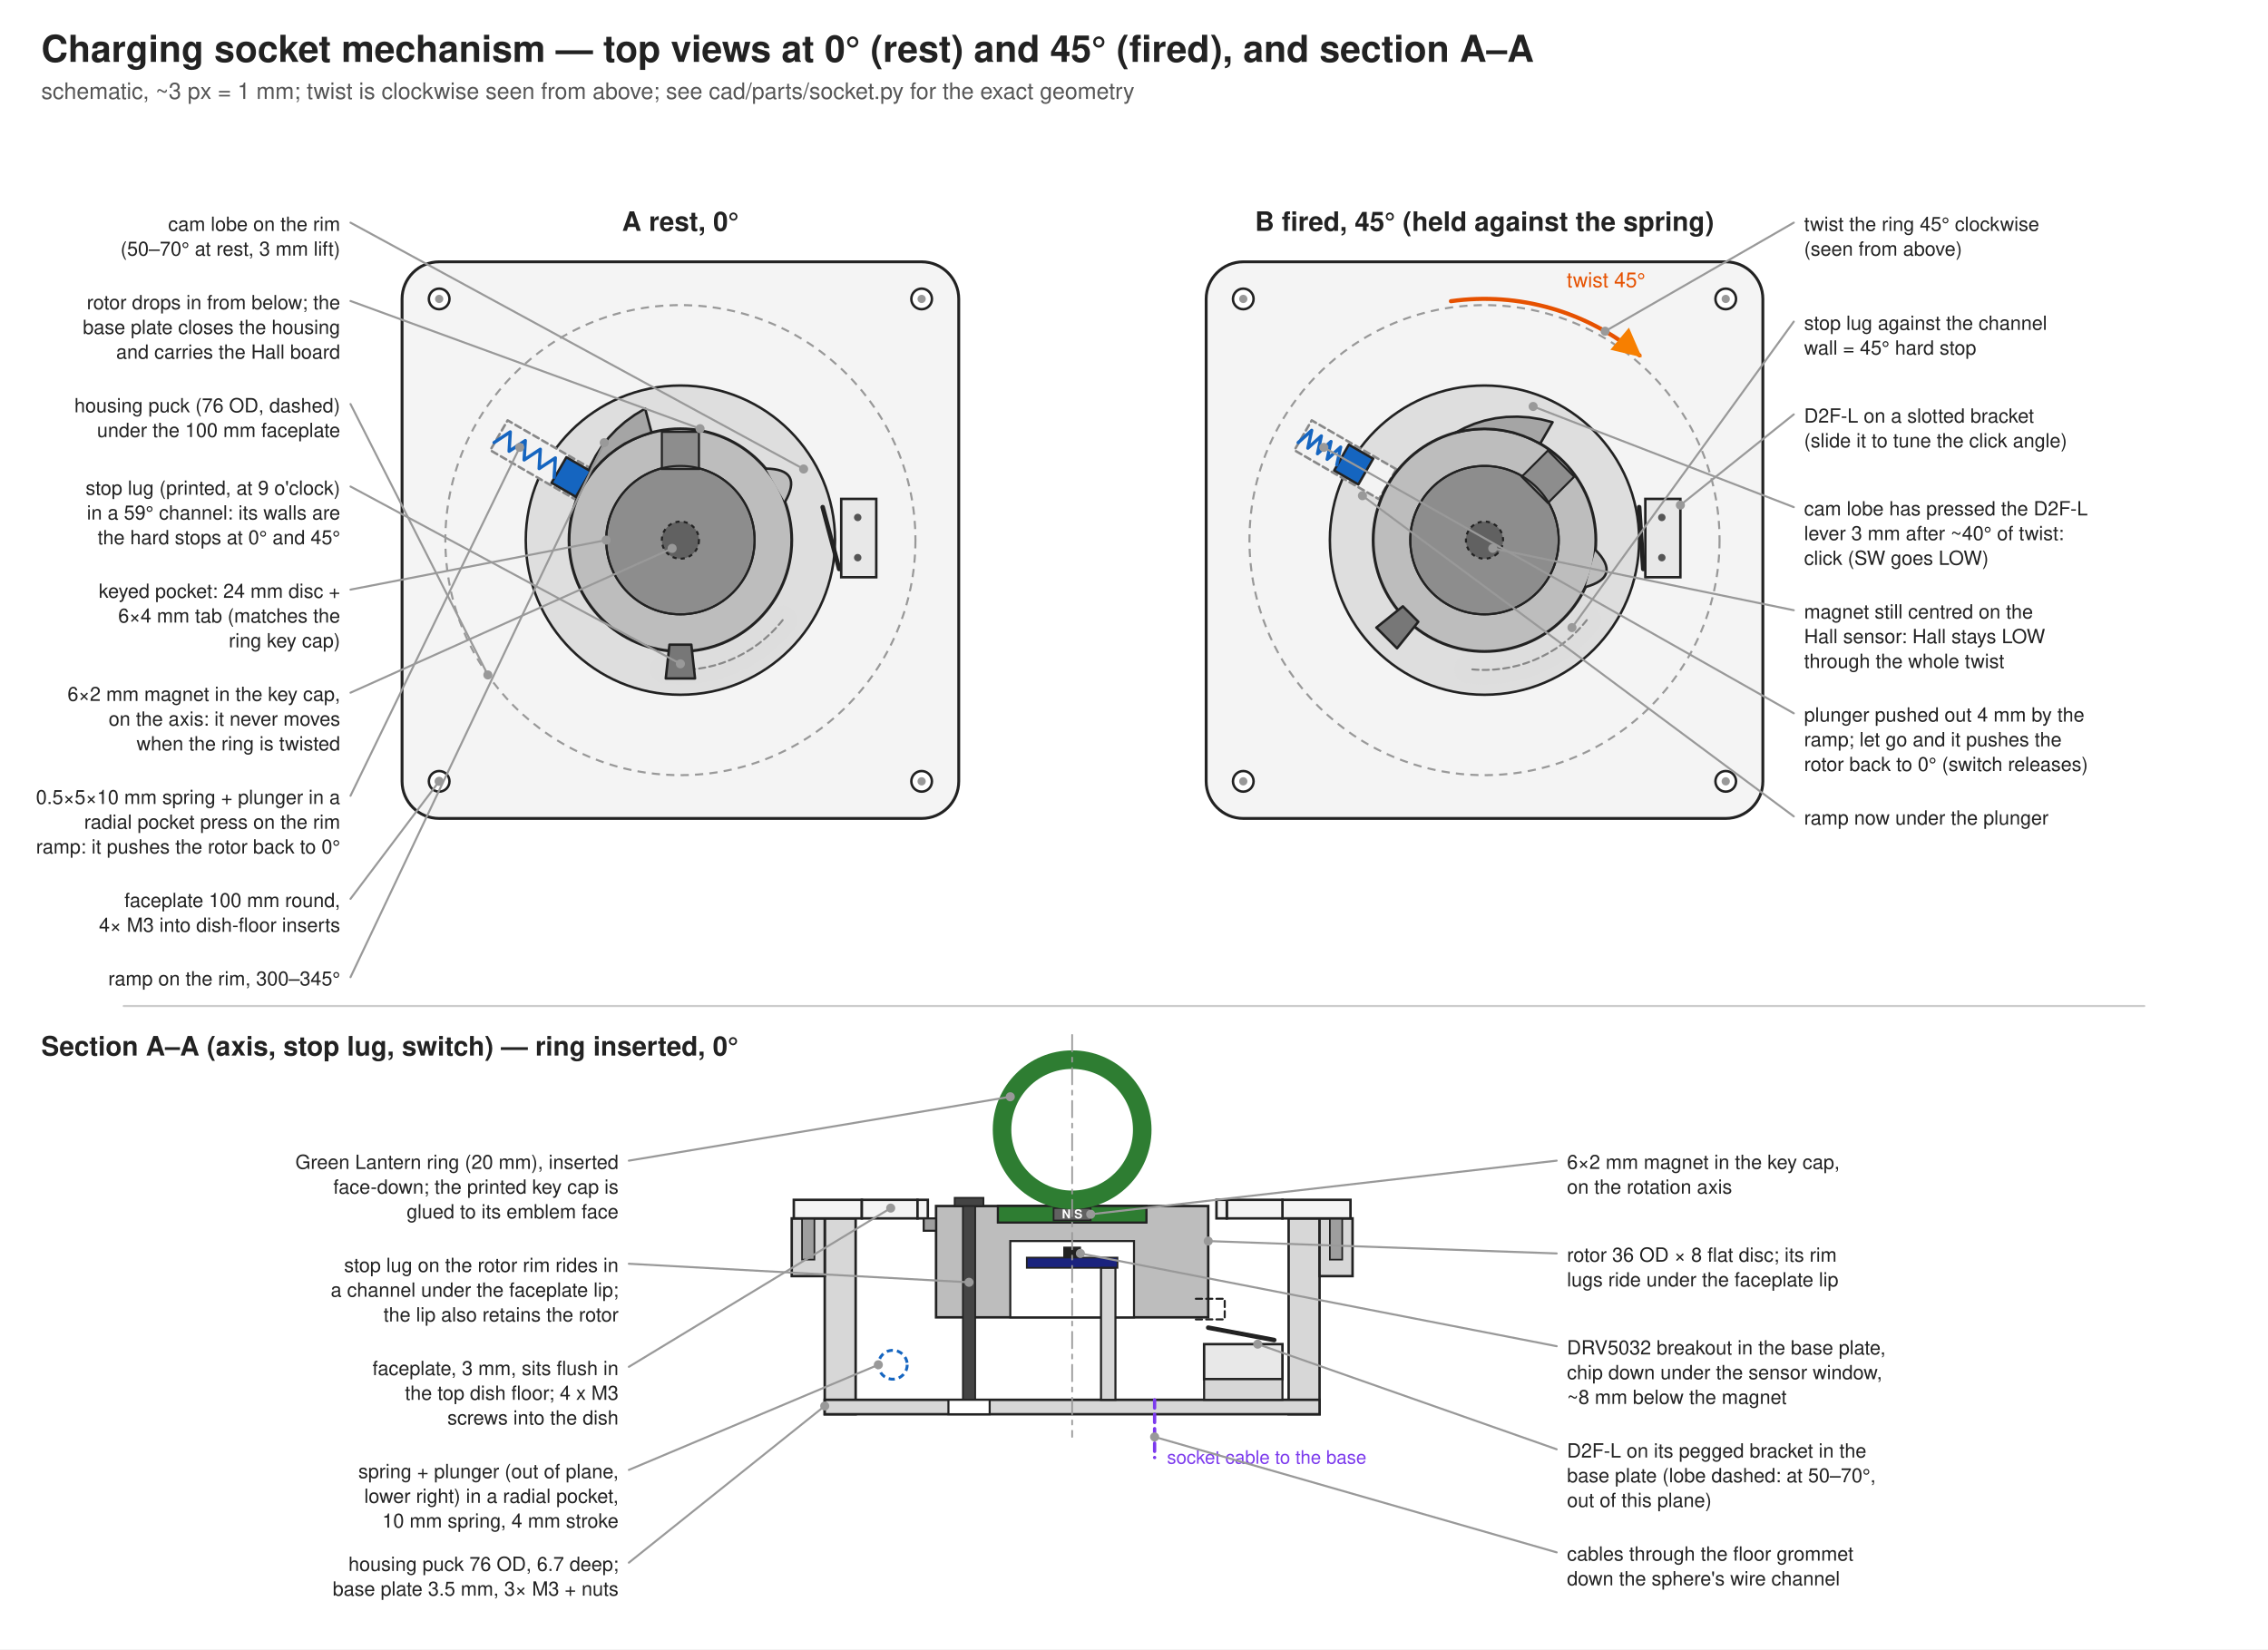
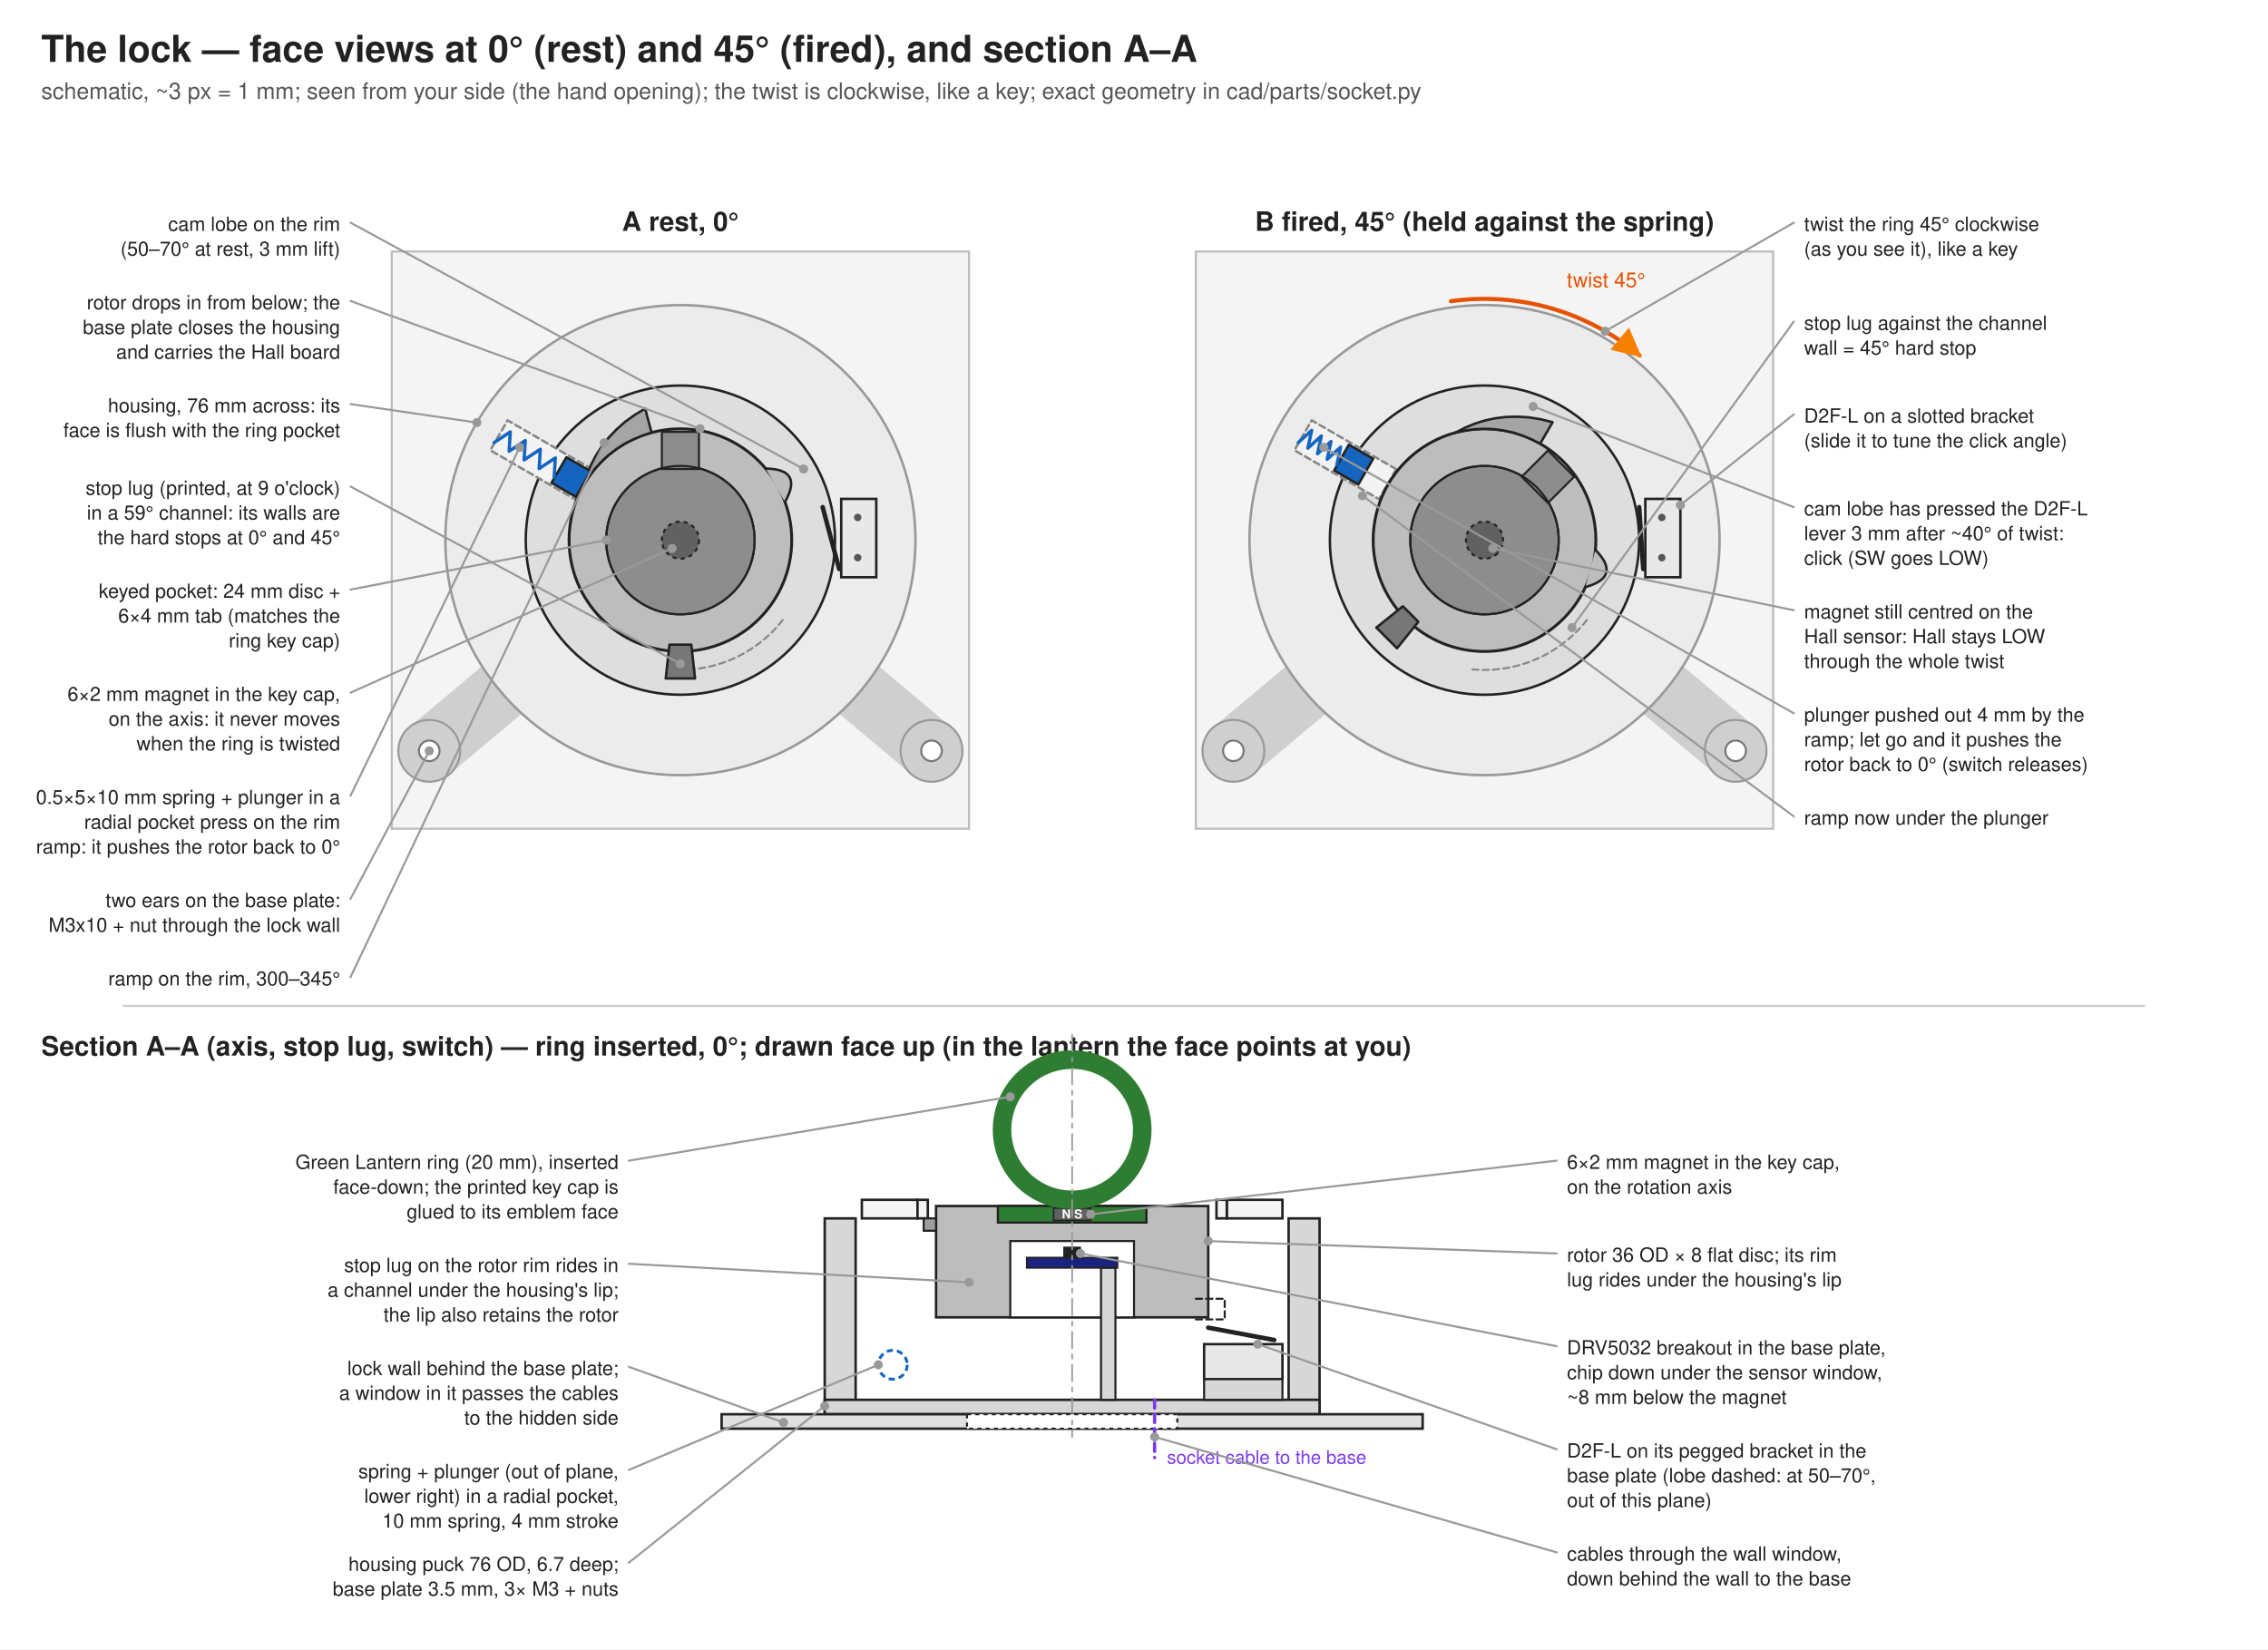
<svg xmlns="http://www.w3.org/2000/svg" viewBox="0 0 1100 800" width="1100" height="800" font-family="Helvetica, Arial, sans-serif" font-size="12" fill="#222222">
  <defs>
    <marker id="arr" viewBox="0 0 10 10" refX="9" refY="5" markerWidth="7" markerHeight="7" orient="auto-start-reverse">
      <path d="M0,0 L10,5 L0,10 z" fill="context-stroke" />
    </marker>
    <marker id="arrP" viewBox="0 0 10 10" refX="9" refY="5" markerWidth="7" markerHeight="7" orient="auto-start-reverse">
      <path d="M0,0 L10,5 L0,10 z" fill="#7c3aed" />
    </marker>
    <marker id="arrB" viewBox="0 0 10 10" refX="9" refY="5" markerWidth="7" markerHeight="7" orient="auto-start-reverse">
      <path d="M0,0 L10,5 L0,10 z" fill="#1d4ed8" />
    </marker>
    <marker id="arrGy" viewBox="0 0 10 10" refX="9" refY="5" markerWidth="7" markerHeight="7" orient="auto-start-reverse">
      <path d="M0,0 L10,5 L0,10 z" fill="#777777" />
    </marker>
    <marker id="arrG" viewBox="0 0 10 10" refX="9" refY="5" markerWidth="7" markerHeight="7" orient="auto-start-reverse">
      <path d="M0,0 L10,5 L0,10 z" fill="#2a9d2a" />
    </marker>
    <marker id="arrK" viewBox="0 0 10 10" refX="9" refY="5" markerWidth="7" markerHeight="7" orient="auto-start-reverse">
      <path d="M0,0 L10,5 L0,10 z" fill="#222222" />
    </marker>
    <marker id="arrO" viewBox="0 0 10 10" refX="9" refY="5" markerWidth="7" markerHeight="7" orient="auto-start-reverse">
      <path d="M0,0 L10,5 L0,10 z" fill="#f77f00" />
    </marker>
    <marker id="arrR" viewBox="0 0 10 10" refX="9" refY="5" markerWidth="7" markerHeight="7" orient="auto-start-reverse">
      <path d="M0,0 L10,5 L0,10 z" fill="#d62828" />
    </marker>
  </defs>
  <rect x="0" y="0" width="1100" height="800" fill="#ffffff" />
-   <text x="20" y="30" font-size="18" text-anchor="start" font-weight="bold" fill="#222222">Charging socket mechanism — top views at 0° (rest) and 45° (fired), and section A–A</text>
-   <text x="20" y="48" font-size="11" text-anchor="start" font-weight="normal" fill="#555">schematic, ~3 px = 1 mm; twist is clockwise seen from above; see cad/parts/socket.py for the exact geometry</text>
+   <text x="20" y="30" font-size="18" text-anchor="start" font-weight="bold" fill="#222222">The lock — face views at 0° (rest) and 45° (fired), and section A–A</text>
+   <text x="20" y="48" font-size="11" text-anchor="start" font-weight="normal" fill="#555">schematic, ~3 px = 1 mm; seen from your side (the hand opening); the twist is clockwise, like a key; exact geometry in cad/parts/socket.py</text>
  <text x="330" y="112" font-size="13" text-anchor="middle" font-weight="bold" fill="#222222">A  rest, 0°</text>
-   <rect x="195" y="127" width="270" height="270" rx="18" fill="#f4f4f4" stroke="#222222" stroke-width="1.4" />
-   <circle cx="213" cy="145" r="5" fill="#fff" stroke="#222222" stroke-width="1.2" />
-   <circle cx="213" cy="145" r="2" fill="#999" stroke="none" stroke-width="1.2" />
-   <circle cx="213" cy="379" r="5" fill="#fff" stroke="#222222" stroke-width="1.2" />
-   <circle cx="213" cy="379" r="2" fill="#999" stroke="none" stroke-width="1.2" />
-   <circle cx="447" cy="145" r="5" fill="#fff" stroke="#222222" stroke-width="1.2" />
-   <circle cx="447" cy="145" r="2" fill="#999" stroke="none" stroke-width="1.2" />
-   <circle cx="447" cy="379" r="5" fill="#fff" stroke="#222222" stroke-width="1.2" />
-   <circle cx="447" cy="379" r="2" fill="#999" stroke="none" stroke-width="1.2" />
-   <circle cx="330" cy="262" r="114.0" fill="none" stroke="#999" stroke-width="1" stroke-dasharray="4,3" />
+   <rect x="190" y="122" width="280" height="280" rx="0" fill="#f4f4f4" stroke="#bbb" stroke-width="1" />
+   <path d="M412.7,331.4 L451.8,364.2" fill="none" stroke="#cfcfcf" stroke-width="30" stroke-linecap="round" stroke-linejoin="round" />
+   <circle cx="451.801" cy="364.203" r="15" fill="#cfcfcf" stroke="#999" stroke-width="1" />
+   <circle cx="451.801" cy="364.203" r="5" fill="#fff" stroke="#777" stroke-width="1" />
+   <path d="M247.3,331.4 L208.2,364.2" fill="none" stroke="#cfcfcf" stroke-width="30" stroke-linecap="round" stroke-linejoin="round" />
+   <circle cx="208.199" cy="364.203" r="15" fill="#cfcfcf" stroke="#999" stroke-width="1" />
+   <circle cx="208.199" cy="364.203" r="5" fill="#fff" stroke="#777" stroke-width="1" />
+   <circle cx="330" cy="262" r="114.0" fill="#ececec" stroke="#999" stroke-width="1.2" />
  <circle cx="330" cy="262" r="75.0" fill="#dedede" stroke="#222222" stroke-width="1.2" />
  <path d="M330.0,207.1 A54.9,54.9 0 1 1 330.0,207.1" fill="none" stroke="#777" stroke-width="2" stroke-linecap="round" stroke-linejoin="round" />
  <path d="M287.2,227.6 L246.2,203.9 L237.8,218.4 L278.8,242.1 Z" fill="#f3f3f3" stroke="#888" stroke-width="1.2" stroke-linecap="round" stroke-linejoin="round" stroke-dasharray="3,2" />
  <path d="M379.6,300.8 A63.0,63.0 0 0 1 322.3,324.5" fill="none" stroke="#ddd" stroke-width="14" stroke-linecap="round" stroke-linejoin="round" />
  <path d="M379.6,300.8 A63.0,63.0 0 0 1 322.3,324.5" fill="none" stroke="#888" stroke-width="1" stroke-linecap="round" stroke-linejoin="round" stroke-dasharray="3,2" />
  <rect x="408.0" y="242" width="17" height="38" rx="0" fill="#e8e8e8" stroke="#222222" stroke-width="1.2" />
  <circle cx="416.0" cy="251" r="1.8" fill="#555" stroke="none" stroke-width="1.2" />
  <circle cx="416.0" cy="270.5" r="1.8" fill="#555" stroke="none" stroke-width="1.2" />
  <g transform="rotate(0 330 262)">
    <circle cx="330" cy="262" r="54.0" fill="#bdbdbd" stroke="#222222" stroke-width="1.4" />
    <path d="M283.2,235.0 L285.8,231.0 L288.6,227.3 L291.8,223.8 L295.3,220.6 L299.0,217.8 L303.0,215.2 L307.2,213.1 L311.5,211.3 L316.0,209.8 L312.9,198.2 L307.9,201.2 L303.2,204.6 L299.0,208.3 L295.2,212.3 L291.9,216.5 L289.0,221.0 L286.6,225.6 L284.7,230.3 L283.2,235.0 Z" fill="#a5a5a5" stroke="#222222" stroke-width="1.2" stroke-linecap="round" stroke-linejoin="round" />
    <path d="M324.7,312.7 L322.9,329.1 L337.1,329.1 L335.3,312.7 Z" fill="#777" stroke="#222222" stroke-width="1.2" stroke-linecap="round" stroke-linejoin="round" />
    <circle cx="330" cy="262" r="36.0" fill="#8d8d8d" stroke="#222222" stroke-width="1" />
    <rect x="321.0" y="209.5" width="18.0" height="18.0" rx="0" fill="#8d8d8d" stroke="#222222" stroke-width="1" />
    <circle cx="330" cy="262" r="36.0" fill="none" stroke="#222222" stroke-width="1" />
    <circle cx="330" cy="262" r="9.0" fill="#616161" stroke="#222222" stroke-width="1" stroke-dasharray="2,2" />
    <path d="M371.4,227.3 Q389.8,227.5 380.7,243.5" fill="#bdbdbd" stroke="#222222" stroke-width="1.2" stroke-linecap="round" stroke-linejoin="round" />
  </g>
  <path d="M286.5,228.6 L274.7,221.8 L267.5,234.2 L279.3,241.0 Z" fill="#1565c0" stroke="#222222" stroke-width="1.2" stroke-linecap="round" stroke-linejoin="round" />
  <path d="M268.777,231.5 L269.331,222.125 L261.49,227.293 L262.045,217.918 L254.205,223.088 L254.762,213.713 L246.922,218.883 L247.48,209.509 L239.641,214.68" fill="none" stroke="#1565c0" stroke-width="1.6" stroke-linecap="round" stroke-linejoin="round" />
  <path d="M407.0,276 L399.0,246" fill="none" stroke="#222222" stroke-width="2.2" stroke-linecap="round" stroke-linejoin="round" />
  <text x="720" y="112" font-size="13" text-anchor="middle" font-weight="bold" fill="#222222">B  fired, 45° (held against the spring)</text>
-   <rect x="585" y="127" width="270" height="270" rx="18" fill="#f4f4f4" stroke="#222222" stroke-width="1.4" />
-   <circle cx="603" cy="145" r="5" fill="#fff" stroke="#222222" stroke-width="1.2" />
-   <circle cx="603" cy="145" r="2" fill="#999" stroke="none" stroke-width="1.2" />
-   <circle cx="603" cy="379" r="5" fill="#fff" stroke="#222222" stroke-width="1.2" />
-   <circle cx="603" cy="379" r="2" fill="#999" stroke="none" stroke-width="1.2" />
-   <circle cx="837" cy="145" r="5" fill="#fff" stroke="#222222" stroke-width="1.2" />
-   <circle cx="837" cy="145" r="2" fill="#999" stroke="none" stroke-width="1.2" />
-   <circle cx="837" cy="379" r="5" fill="#fff" stroke="#222222" stroke-width="1.2" />
-   <circle cx="837" cy="379" r="2" fill="#999" stroke="none" stroke-width="1.2" />
-   <circle cx="720" cy="262" r="114.0" fill="none" stroke="#999" stroke-width="1" stroke-dasharray="4,3" />
+   <rect x="580" y="122" width="280" height="280" rx="0" fill="#f4f4f4" stroke="#bbb" stroke-width="1" />
+   <path d="M802.7,331.4 L841.8,364.2" fill="none" stroke="#cfcfcf" stroke-width="30" stroke-linecap="round" stroke-linejoin="round" />
+   <circle cx="841.801" cy="364.203" r="15" fill="#cfcfcf" stroke="#999" stroke-width="1" />
+   <circle cx="841.801" cy="364.203" r="5" fill="#fff" stroke="#777" stroke-width="1" />
+   <path d="M637.3,331.4 L598.2,364.2" fill="none" stroke="#cfcfcf" stroke-width="30" stroke-linecap="round" stroke-linejoin="round" />
+   <circle cx="598.199" cy="364.203" r="15" fill="#cfcfcf" stroke="#999" stroke-width="1" />
+   <circle cx="598.199" cy="364.203" r="5" fill="#fff" stroke="#777" stroke-width="1" />
+   <circle cx="720" cy="262" r="114.0" fill="#ececec" stroke="#999" stroke-width="1.2" />
  <circle cx="720" cy="262" r="75.0" fill="#dedede" stroke="#222222" stroke-width="1.2" />
  <path d="M720.0,207.1 A54.9,54.9 0 1 1 720.0,207.1" fill="none" stroke="#777" stroke-width="2" stroke-linecap="round" stroke-linejoin="round" />
  <path d="M677.2,227.6 L636.2,203.9 L627.8,218.4 L668.8,242.1 Z" fill="#f3f3f3" stroke="#888" stroke-width="1.2" stroke-linecap="round" stroke-linejoin="round" stroke-dasharray="3,2" />
  <path d="M769.6,300.8 A63.0,63.0 0 0 1 712.3,324.5" fill="none" stroke="#ddd" stroke-width="14" stroke-linecap="round" stroke-linejoin="round" />
  <path d="M769.6,300.8 A63.0,63.0 0 0 1 712.3,324.5" fill="none" stroke="#888" stroke-width="1" stroke-linecap="round" stroke-linejoin="round" stroke-dasharray="3,2" />
  <rect x="798.0" y="242" width="17" height="38" rx="0" fill="#e8e8e8" stroke="#222222" stroke-width="1.2" />
  <circle cx="806.0" cy="251" r="1.8" fill="#555" stroke="none" stroke-width="1.2" />
  <circle cx="806.0" cy="270.5" r="1.8" fill="#555" stroke="none" stroke-width="1.2" />
  <g transform="rotate(45 720 262)">
    <circle cx="720" cy="262" r="54.0" fill="#bdbdbd" stroke="#222222" stroke-width="1.4" />
    <path d="M673.2,235.0 L675.8,231.0 L678.6,227.3 L681.8,223.8 L685.3,220.6 L689.0,217.8 L693.0,215.2 L697.2,213.1 L701.5,211.3 L706.0,209.8 L702.9,198.2 L697.9,201.2 L693.2,204.6 L689.0,208.3 L685.2,212.3 L681.9,216.5 L679.0,221.0 L676.6,225.6 L674.7,230.3 L673.2,235.0 Z" fill="#a5a5a5" stroke="#222222" stroke-width="1.2" stroke-linecap="round" stroke-linejoin="round" />
    <path d="M714.7,312.7 L712.9,329.1 L727.1,329.1 L725.3,312.7 Z" fill="#777" stroke="#222222" stroke-width="1.2" stroke-linecap="round" stroke-linejoin="round" />
    <circle cx="720" cy="262" r="36.0" fill="#8d8d8d" stroke="#222222" stroke-width="1" />
    <rect x="711.0" y="209.5" width="18.0" height="18.0" rx="0" fill="#8d8d8d" stroke="#222222" stroke-width="1" />
    <circle cx="720" cy="262" r="36.0" fill="none" stroke="#222222" stroke-width="1" />
    <circle cx="720" cy="262" r="9.0" fill="#616161" stroke="#222222" stroke-width="1" stroke-dasharray="2,2" />
    <path d="M761.4,227.3 Q779.8,227.5 770.7,243.5" fill="#bdbdbd" stroke="#222222" stroke-width="1.2" stroke-linecap="round" stroke-linejoin="round" />
  </g>
  <path d="M666.0,222.5 L654.2,215.7 L647.1,228.2 L658.8,235.0 Z" fill="#1565c0" stroke="#222222" stroke-width="1.2" stroke-linecap="round" stroke-linejoin="round" />
  <path d="M648.367,225.491 L650.224,216.867 L643.685,222.788 L645.542,214.164 L639.003,220.085 L640.861,211.461 L634.322,217.382 L636.18,208.758 L629.641,214.68" fill="none" stroke="#1565c0" stroke-width="1.6" stroke-linecap="round" stroke-linejoin="round" />
  <path d="M797.0,276 L795.0,246" fill="none" stroke="#222222" stroke-width="2.2" stroke-linecap="round" stroke-linejoin="round" />
  <path d="M703.7,146.1 A117.0,117.0 0 0 1 795.2,172.4" fill="none" stroke="#e65100" stroke-width="2" stroke-linecap="round" stroke-linejoin="round" marker-end="url(#arrO)" />
  <text x="759.863" y="139.314" font-size="10" text-anchor="start" font-weight="normal" fill="#e65100">twist 45°</text>
  <text x="165" y="112" font-size="9.5" text-anchor="end" font-weight="normal" fill="#222222">cam lobe on the rim</text>
  <text x="165" y="124" font-size="9.5" text-anchor="end" font-weight="normal" fill="#222222">(50–70° at rest, 3 mm lift)</text>
  <path d="M170,108 L389.756,227.5" fill="none" stroke="#999" stroke-width="1" stroke-linecap="round" stroke-linejoin="round" />
  <circle cx="389.756" cy="227.5" r="2.2" fill="#999" />
  <text x="165" y="150" font-size="9.5" text-anchor="end" font-weight="normal" fill="#222222">rotor drops in from below; the</text>
  <text x="165" y="162" font-size="9.5" text-anchor="end" font-weight="normal" fill="#222222">base plate closes the housing</text>
  <text x="165" y="174" font-size="9.5" text-anchor="end" font-weight="normal" fill="#222222">and carries the Hall board</text>
  <path d="M170,146 L339.533,207.934" fill="none" stroke="#999" stroke-width="1" stroke-linecap="round" stroke-linejoin="round" />
  <circle cx="339.533" cy="207.934" r="2.2" fill="#999" />
-   <text x="165" y="200" font-size="9.5" text-anchor="end" font-weight="normal" fill="#222222">housing puck (76 OD, dashed)</text>
-   <text x="165" y="212" font-size="9.5" text-anchor="end" font-weight="normal" fill="#222222">under the 100 mm faceplate</text>
-   <path d="M170,196 L236.617,327.388" fill="none" stroke="#999" stroke-width="1" stroke-linecap="round" stroke-linejoin="round" />
-   <circle cx="236.617" cy="327.388" r="2.2" fill="#999" />
+   <text x="165" y="200" font-size="9.5" text-anchor="end" font-weight="normal" fill="#222222">housing, 76 mm across: its</text>
+   <text x="165" y="212" font-size="9.5" text-anchor="end" font-weight="normal" fill="#222222">face is flush with the ring pocket</text>
+   <path d="M170,196 L231.273,205.0" fill="none" stroke="#999" stroke-width="1" stroke-linecap="round" stroke-linejoin="round" />
+   <circle cx="231.273" cy="205.0" r="2.2" fill="#999" />
  <text x="165" y="240" font-size="9.5" text-anchor="end" font-weight="normal" fill="#222222">stop lug (printed, at 9 o'clock)</text>
  <text x="165" y="252" font-size="9.5" text-anchor="end" font-weight="normal" fill="#222222">in a 59° channel: its walls are</text>
  <text x="165" y="264" font-size="9.5" text-anchor="end" font-weight="normal" fill="#222222">the hard stops at 0° and 45°</text>
  <path d="M170,236 L330.0,322.0" fill="none" stroke="#999" stroke-width="1" stroke-linecap="round" stroke-linejoin="round" />
  <circle cx="330.0" cy="322.0" r="2.2" fill="#999" />
  <text x="165" y="290" font-size="9.5" text-anchor="end" font-weight="normal" fill="#222222">keyed pocket: 24 mm disc +</text>
  <text x="165" y="302" font-size="9.5" text-anchor="end" font-weight="normal" fill="#222222">6×4 mm tab (matches the</text>
  <text x="165" y="314" font-size="9.5" text-anchor="end" font-weight="normal" fill="#222222">ring key cap)</text>
  <path d="M170,286 L294.0,262.0" fill="none" stroke="#999" stroke-width="1" stroke-linecap="round" stroke-linejoin="round" />
  <circle cx="294.0" cy="262.0" r="2.2" fill="#999" />
  <text x="165" y="340" font-size="9.5" text-anchor="end" font-weight="normal" fill="#222222">6×2 mm magnet in the key cap,</text>
  <text x="165" y="352" font-size="9.5" text-anchor="end" font-weight="normal" fill="#222222">on the axis: it never moves</text>
  <text x="165" y="364" font-size="9.5" text-anchor="end" font-weight="normal" fill="#222222">when the ring is twisted</text>
  <path d="M170,336 L326,266" fill="none" stroke="#999" stroke-width="1" stroke-linecap="round" stroke-linejoin="round" />
  <circle cx="326" cy="266" r="2.2" fill="#999" />
  <text x="165" y="390" font-size="9.5" text-anchor="end" font-weight="normal" fill="#222222">0.5×5×10 mm spring + plunger in a</text>
  <text x="165" y="402" font-size="9.5" text-anchor="end" font-weight="normal" fill="#222222">radial pocket press on the rim</text>
  <text x="165" y="414" font-size="9.5" text-anchor="end" font-weight="normal" fill="#222222">ramp: it pushes the rotor back to 0°</text>
  <path d="M170,386 L252.058,217.0" fill="none" stroke="#999" stroke-width="1" stroke-linecap="round" stroke-linejoin="round" />
  <circle cx="252.058" cy="217.0" r="2.2" fill="#999" />
-   <text x="165" y="440" font-size="9.5" text-anchor="end" font-weight="normal" fill="#222222">faceplate 100 mm round,</text>
-   <text x="165" y="452" font-size="9.5" text-anchor="end" font-weight="normal" fill="#222222">4× M3 into dish-floor inserts</text>
-   <path d="M170,436 L213,379" fill="none" stroke="#999" stroke-width="1" stroke-linecap="round" stroke-linejoin="round" />
-   <circle cx="213" cy="379" r="2.2" fill="#999" />
+   <text x="165" y="440" font-size="9.5" text-anchor="end" font-weight="normal" fill="#222222">two ears on the base plate:</text>
+   <text x="165" y="452" font-size="9.5" text-anchor="end" font-weight="normal" fill="#222222">M3x10 + nut through the lock wall</text>
+   <path d="M170,436 L208.199,364.203" fill="none" stroke="#999" stroke-width="1" stroke-linecap="round" stroke-linejoin="round" />
+   <circle cx="208.199" cy="364.203" r="2.2" fill="#999" />
  <text x="165" y="478" font-size="9.5" text-anchor="end" font-weight="normal" fill="#222222">ramp on the rim, 300–345°</text>
  <path d="M170,474 L293.06,214.719" fill="none" stroke="#999" stroke-width="1" stroke-linecap="round" stroke-linejoin="round" />
  <circle cx="293.06" cy="214.719" r="2.2" fill="#999" />
  <text x="875" y="112" font-size="9.5" text-anchor="start" font-weight="normal" fill="#222222">twist the ring 45° clockwise</text>
-   <text x="875" y="124" font-size="9.5" text-anchor="start" font-weight="normal" fill="#222222">(seen from above)</text>
+   <text x="875" y="124" font-size="9.5" text-anchor="start" font-weight="normal" fill="#222222">(as you see it), like a key</text>
  <path d="M870,108 L778.5,160.675" fill="none" stroke="#999" stroke-width="1" stroke-linecap="round" stroke-linejoin="round" />
  <circle cx="778.5" cy="160.675" r="2.2" fill="#999" />
  <text x="875" y="160" font-size="9.5" text-anchor="start" font-weight="normal" fill="#222222">stop lug against the channel</text>
  <text x="875" y="172" font-size="9.5" text-anchor="start" font-weight="normal" fill="#222222">wall = 45° hard stop</text>
  <path d="M870,156 L762.426,304.426" fill="none" stroke="#999" stroke-width="1" stroke-linecap="round" stroke-linejoin="round" />
  <circle cx="762.426" cy="304.426" r="2.2" fill="#999" />
  <text x="875" y="205" font-size="9.5" text-anchor="start" font-weight="normal" fill="#222222">D2F-L on a slotted bracket</text>
  <text x="875" y="217" font-size="9.5" text-anchor="start" font-weight="normal" fill="#222222">(slide it to tune the click angle)</text>
  <path d="M870,201 L815.0,245" fill="none" stroke="#999" stroke-width="1" stroke-linecap="round" stroke-linejoin="round" />
  <circle cx="815.0" cy="245" r="2.2" fill="#999" />
  <text x="875" y="250" font-size="9.5" text-anchor="start" font-weight="normal" fill="#222222">cam lobe has pressed the D2F-L</text>
  <text x="875" y="262" font-size="9.5" text-anchor="start" font-weight="normal" fill="#222222">lever 3 mm after ~40° of twist:</text>
  <text x="875" y="274" font-size="9.5" text-anchor="start" font-weight="normal" fill="#222222">click (SW goes LOW)</text>
  <path d="M870,246 L743.599,197.161" fill="none" stroke="#999" stroke-width="1" stroke-linecap="round" stroke-linejoin="round" />
  <circle cx="743.599" cy="197.161" r="2.2" fill="#999" />
  <text x="875" y="300" font-size="9.5" text-anchor="start" font-weight="normal" fill="#222222">magnet still centred on the</text>
  <text x="875" y="312" font-size="9.5" text-anchor="start" font-weight="normal" fill="#222222">Hall sensor: Hall stays LOW</text>
  <text x="875" y="324" font-size="9.5" text-anchor="start" font-weight="normal" fill="#222222">through the whole twist</text>
  <path d="M870,296 L724,266" fill="none" stroke="#999" stroke-width="1" stroke-linecap="round" stroke-linejoin="round" />
  <circle cx="724" cy="266" r="2.2" fill="#999" />
  <text x="875" y="350" font-size="9.5" text-anchor="start" font-weight="normal" fill="#222222">plunger pushed out 4 mm by the</text>
  <text x="875" y="362" font-size="9.5" text-anchor="start" font-weight="normal" fill="#222222">ramp; let go and it pushes the</text>
  <text x="875" y="374" font-size="9.5" text-anchor="start" font-weight="normal" fill="#222222">rotor back to 0° (switch releases)</text>
  <path d="M870,346 L642.058,217.0" fill="none" stroke="#999" stroke-width="1" stroke-linecap="round" stroke-linejoin="round" />
  <circle cx="642.058" cy="217.0" r="2.2" fill="#999" />
  <text x="875" y="400" font-size="9.5" text-anchor="start" font-weight="normal" fill="#222222">ramp now under the plunger</text>
  <path d="M870,396 L660.799,240.453" fill="none" stroke="#999" stroke-width="1" stroke-linecap="round" stroke-linejoin="round" />
  <circle cx="660.799" cy="240.453" r="2.2" fill="#999" />
  <path d="M60,488 L1040,488" fill="none" stroke="#ccc" stroke-width="1" stroke-linecap="round" stroke-linejoin="round" />
-   <text x="20" y="512" font-size="13" text-anchor="start" font-weight="bold" fill="#222222">Section A–A (axis, stop lug, switch) — ring inserted, 0°</text>
+   <text x="20" y="512" font-size="13" text-anchor="start" font-weight="bold" fill="#222222">Section A–A (axis, stop lug, switch) — ring inserted, 0°; drawn face up (in the lantern the face points at you)</text>
  <rect x="400" y="591" width="15" height="95" rx="0" fill="#d7d7d7" stroke="#222222" stroke-width="1.2" />
  <rect x="625" y="591" width="15" height="95" rx="0" fill="#d7d7d7" stroke="#222222" stroke-width="1.2" />
  <rect x="400" y="679" width="240" height="7" rx="0" fill="#d7d7d7" stroke="#222222" stroke-width="1.2" />
-   <rect x="384" y="591" width="16" height="28" rx="0" fill="#d7d7d7" stroke="#222222" stroke-width="1.2" />
-   <rect x="389" y="591" width="6" height="20" rx="0" fill="#9e9e9e" stroke="#222222" stroke-width="0.8" />
-   <rect x="640" y="591" width="16" height="28" rx="0" fill="#d7d7d7" stroke="#222222" stroke-width="1.2" />
-   <rect x="645" y="591" width="6" height="20" rx="0" fill="#9e9e9e" stroke="#222222" stroke-width="0.8" />
-   <rect x="385" y="582" width="33" height="9" rx="0" fill="#f4f4f4" stroke="#222222" stroke-width="1.2" />
-   <rect x="622" y="582" width="33" height="9" rx="0" fill="#f4f4f4" stroke="#222222" stroke-width="1.2" />
+   <rect x="350" y="686" width="340" height="7" rx="0" fill="#e0e0e0" stroke="#222222" stroke-width="1.2" />
+   <rect x="469" y="686" width="102" height="7" rx="0" fill="#ffffff" stroke="#222222" stroke-width="1" stroke-dasharray="2,2" />
  <rect x="418" y="582" width="27" height="9" rx="0" fill="#f4f4f4" stroke="#222222" stroke-width="1.2" />
  <rect x="595" y="582" width="27" height="9" rx="0" fill="#f4f4f4" stroke="#222222" stroke-width="1.2" />
  <rect x="445" y="582" width="5" height="9" rx="0" fill="#f4f4f4" stroke="#222222" stroke-width="1.2" />
  <rect x="590" y="582" width="5" height="9" rx="0" fill="#f4f4f4" stroke="#222222" stroke-width="1.2" />
  <rect x="454" y="585" width="132" height="54" rx="0" fill="#bdbdbd" stroke="#222222" stroke-width="1.2" />
  <rect x="448" y="591" width="6" height="6" rx="0" fill="#9e9e9e" stroke="#222222" stroke-width="1" />
  <rect x="484" y="585" width="72" height="8" rx="0" fill="#8d8d8d" stroke="#222222" stroke-width="1" />
  <rect x="490" y="602" width="60" height="37" rx="0" fill="#ffffff" stroke="#222222" stroke-width="1" />
  <rect x="484" y="585" width="72" height="8" rx="0" fill="#2e7d32" stroke="#222222" stroke-width="1" />
  <rect x="511" y="586" width="18" height="6" rx="0" fill="#616161" stroke="#222222" stroke-width="0.8" />
  <text x="520" y="591" font-size="6" text-anchor="middle" font-weight="bold" fill="#fff">N  S</text>
  <circle cx="520" cy="548" r="34" fill="none" stroke="#2e7d32" stroke-width="9" />
  <rect x="516" y="605" width="8" height="5" rx="0" fill="#222" stroke="#222222" stroke-width="0.6" />
  <rect x="498" y="610" width="44" height="5" rx="0" fill="#1a237e" stroke="#222222" stroke-width="0.8" />
  <rect x="534" y="615" width="7" height="64" rx="0" fill="#d7d7d7" stroke="#222222" stroke-width="1" />
-   <rect x="467" y="583" width="6" height="98" rx="0" fill="#444" stroke="#222222" stroke-width="0.8" />
-   <rect x="463" y="581" width="14" height="4" rx="0" fill="#444" stroke="#222222" stroke-width="0.8" />
-   <rect x="460" y="679" width="20" height="7" rx="0" fill="#ffffff" stroke="#222222" stroke-width="1" />
  <rect x="584" y="652" width="38" height="17" rx="0" fill="#e8e8e8" stroke="#222222" stroke-width="1.2" />
  <path d="M618,650 L586,644" fill="none" stroke="#222222" stroke-width="2.2" stroke-linecap="round" stroke-linejoin="round" />
  <rect x="584" y="669" width="38" height="10" rx="0" fill="#d7d7d7" stroke="#222222" stroke-width="1" />
  <path d="M580,630 L594,630 L594,640 L580,640" fill="none" stroke="#222222" stroke-width="1" stroke-linecap="round" stroke-linejoin="round" stroke-dasharray="3,2" />
  <circle cx="433" cy="662" r="7" fill="none" stroke="#1565c0" stroke-width="1.4" stroke-dasharray="3,2" />
  <path d="M560,679 L560,707" fill="none" stroke="#7c3aed" stroke-width="1.6" stroke-linecap="round" stroke-linejoin="round" stroke-dasharray="4,3" />
  <text x="566" y="710" font-size="9" text-anchor="start" font-weight="normal" fill="#7c3aed">socket cable to the base</text>
  <path d="M520,502 L520,697" fill="none" stroke="#999" stroke-width="0.8" stroke-linecap="round" stroke-linejoin="round" stroke-dasharray="8,3,2,3" />
  <text x="300" y="567" font-size="9.5" text-anchor="end" font-weight="normal" fill="#222222">Green Lantern ring (20 mm), inserted</text>
  <text x="300" y="579" font-size="9.5" text-anchor="end" font-weight="normal" fill="#222222">face-down; the printed key cap is</text>
  <text x="300" y="591" font-size="9.5" text-anchor="end" font-weight="normal" fill="#222222">glued to its emblem face</text>
  <path d="M305,563 L490,532" fill="none" stroke="#999" stroke-width="1" stroke-linecap="round" stroke-linejoin="round" />
  <circle cx="490" cy="532" r="2.2" fill="#999" />
  <text x="300" y="617" font-size="9.5" text-anchor="end" font-weight="normal" fill="#222222">stop lug on the rotor rim rides in</text>
-   <text x="300" y="629" font-size="9.5" text-anchor="end" font-weight="normal" fill="#222222">a channel under the faceplate lip;</text>
+   <text x="300" y="629" font-size="9.5" text-anchor="end" font-weight="normal" fill="#222222">a channel under the housing's lip;</text>
  <text x="300" y="641" font-size="9.5" text-anchor="end" font-weight="normal" fill="#222222">the lip also retains the rotor</text>
  <path d="M305,613 L470,622" fill="none" stroke="#999" stroke-width="1" stroke-linecap="round" stroke-linejoin="round" />
  <circle cx="470" cy="622" r="2.2" fill="#999" />
-   <text x="300" y="667" font-size="9.5" text-anchor="end" font-weight="normal" fill="#222222">faceplate, 3 mm, sits flush in</text>
-   <text x="300" y="679" font-size="9.5" text-anchor="end" font-weight="normal" fill="#222222">the top dish floor; 4 x M3</text>
-   <text x="300" y="691" font-size="9.5" text-anchor="end" font-weight="normal" fill="#222222">screws into the dish</text>
-   <path d="M305,663 L432,586" fill="none" stroke="#999" stroke-width="1" stroke-linecap="round" stroke-linejoin="round" />
-   <circle cx="432" cy="586" r="2.2" fill="#999" />
+   <text x="300" y="667" font-size="9.5" text-anchor="end" font-weight="normal" fill="#222222">lock wall behind the base plate;</text>
+   <text x="300" y="679" font-size="9.5" text-anchor="end" font-weight="normal" fill="#222222">a window in it passes the cables</text>
+   <text x="300" y="691" font-size="9.5" text-anchor="end" font-weight="normal" fill="#222222">to the hidden side</text>
+   <path d="M305,663 L380,690" fill="none" stroke="#999" stroke-width="1" stroke-linecap="round" stroke-linejoin="round" />
+   <circle cx="380" cy="690" r="2.2" fill="#999" />
  <text x="300" y="717" font-size="9.5" text-anchor="end" font-weight="normal" fill="#222222">spring + plunger (out of plane,</text>
  <text x="300" y="729" font-size="9.5" text-anchor="end" font-weight="normal" fill="#222222">lower right) in a radial pocket,</text>
  <text x="300" y="741" font-size="9.5" text-anchor="end" font-weight="normal" fill="#222222">10 mm spring, 4 mm stroke</text>
  <path d="M305,713 L426,662" fill="none" stroke="#999" stroke-width="1" stroke-linecap="round" stroke-linejoin="round" />
  <circle cx="426" cy="662" r="2.2" fill="#999" />
  <text x="300" y="762" font-size="9.5" text-anchor="end" font-weight="normal" fill="#222222">housing puck 76 OD, 6.7 deep;</text>
  <text x="300" y="774" font-size="9.5" text-anchor="end" font-weight="normal" fill="#222222">base plate 3.5 mm, 3× M3 + nuts</text>
  <path d="M305,758 L400,682" fill="none" stroke="#999" stroke-width="1" stroke-linecap="round" stroke-linejoin="round" />
  <circle cx="400" cy="682" r="2.2" fill="#999" />
  <text x="760" y="567" font-size="9.5" text-anchor="start" font-weight="normal" fill="#222222">6×2 mm magnet in the key cap,</text>
  <text x="760" y="579" font-size="9.5" text-anchor="start" font-weight="normal" fill="#222222">on the rotation axis</text>
  <path d="M755,563 L529,589" fill="none" stroke="#999" stroke-width="1" stroke-linecap="round" stroke-linejoin="round" />
  <circle cx="529" cy="589" r="2.2" fill="#999" />
  <text x="760" y="612" font-size="9.5" text-anchor="start" font-weight="normal" fill="#222222">rotor 36 OD × 8 flat disc; its rim</text>
-   <text x="760" y="624" font-size="9.5" text-anchor="start" font-weight="normal" fill="#222222">lugs ride under the faceplate lip</text>
+   <text x="760" y="624" font-size="9.5" text-anchor="start" font-weight="normal" fill="#222222">lug rides under the housing's lip</text>
  <path d="M755,608 L586,602" fill="none" stroke="#999" stroke-width="1" stroke-linecap="round" stroke-linejoin="round" />
  <circle cx="586" cy="602" r="2.2" fill="#999" />
  <text x="760" y="657" font-size="9.5" text-anchor="start" font-weight="normal" fill="#222222">DRV5032 breakout in the base plate,</text>
  <text x="760" y="669" font-size="9.5" text-anchor="start" font-weight="normal" fill="#222222">chip down under the sensor window,</text>
  <text x="760" y="681" font-size="9.5" text-anchor="start" font-weight="normal" fill="#222222">~8 mm below the magnet</text>
  <path d="M755,653 L524,608" fill="none" stroke="#999" stroke-width="1" stroke-linecap="round" stroke-linejoin="round" />
  <circle cx="524" cy="608" r="2.2" fill="#999" />
  <text x="760" y="707" font-size="9.5" text-anchor="start" font-weight="normal" fill="#222222">D2F-L on its pegged bracket in the</text>
  <text x="760" y="719" font-size="9.5" text-anchor="start" font-weight="normal" fill="#222222">base plate (lobe dashed: at 50–70°,</text>
  <text x="760" y="731" font-size="9.5" text-anchor="start" font-weight="normal" fill="#222222">out of this plane)</text>
  <path d="M755,703 L610,652" fill="none" stroke="#999" stroke-width="1" stroke-linecap="round" stroke-linejoin="round" />
  <circle cx="610" cy="652" r="2.2" fill="#999" />
-   <text x="760" y="757" font-size="9.5" text-anchor="start" font-weight="normal" fill="#222222">cables through the floor grommet</text>
-   <text x="760" y="769" font-size="9.5" text-anchor="start" font-weight="normal" fill="#222222">down the sphere's wire channel</text>
+   <text x="760" y="757" font-size="9.5" text-anchor="start" font-weight="normal" fill="#222222">cables through the wall window,</text>
+   <text x="760" y="769" font-size="9.5" text-anchor="start" font-weight="normal" fill="#222222">down behind the wall to the base</text>
  <path d="M755,753 L560,697" fill="none" stroke="#999" stroke-width="1" stroke-linecap="round" stroke-linejoin="round" />
  <circle cx="560" cy="697" r="2.2" fill="#999" />
</svg>
